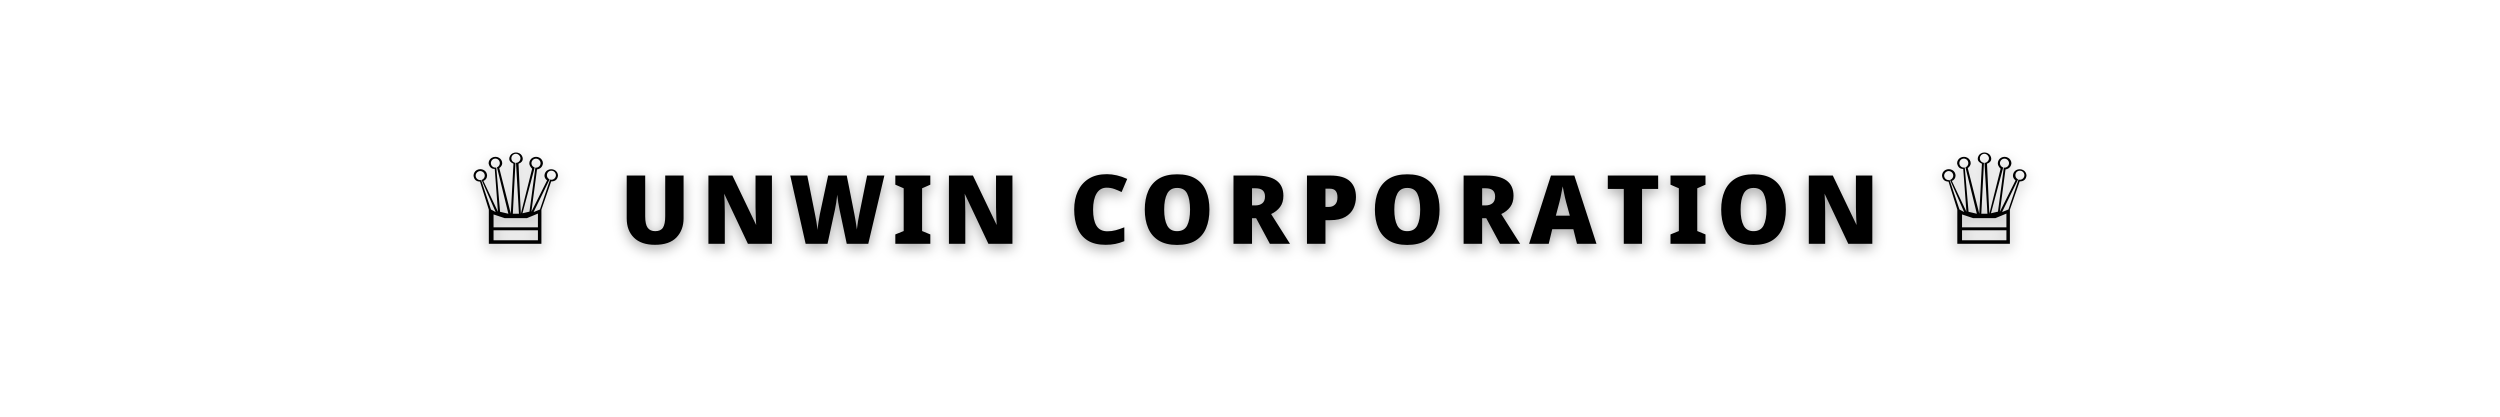
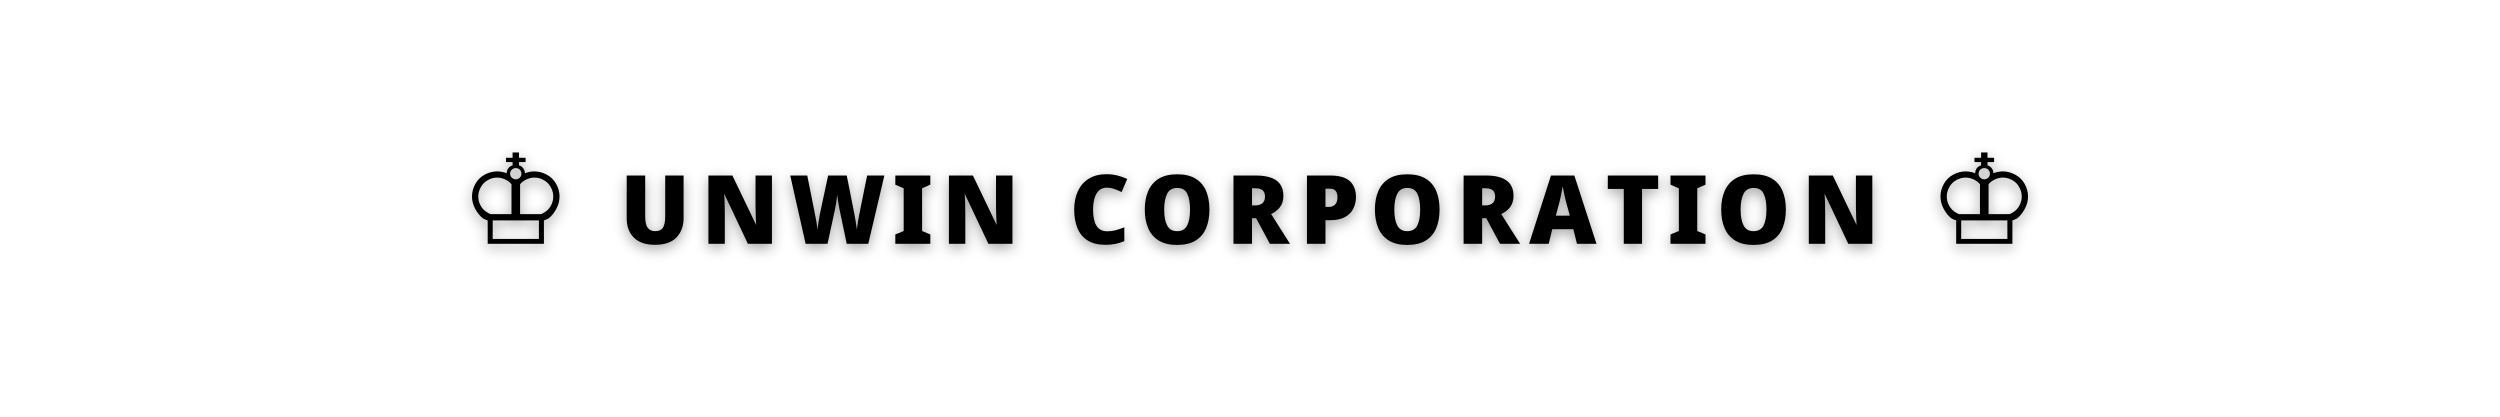
<svg xmlns="http://www.w3.org/2000/svg" viewBox="0 0 1200 200" width="1200" height="200" preserveAspectRatio="xMidYMid meet">
  <defs>
    <linearGradient id="rainbowTextReverse" x1="100%" y1="0%" x2="0%" y2="0%">
      <stop offset="0%">
        <animate attributeName="stop-color" values="#D32F2F;#9C27B0;#2196F3;#4CAF50;#FFEB3B;#F44336;#D32F2F" dur="10s" repeatCount="indefinite" />
      </stop>
      <stop offset="50%">
        <animate attributeName="stop-color" values="#9C27B0;#2196F3;#4CAF50;#FFEB3B;#F44336;#D32F2F;#9C27B0" dur="10s" repeatCount="indefinite" />
      </stop>
      <stop offset="100%">
        <animate attributeName="stop-color" values="#2196F3;#4CAF50;#FFEB3B;#F44336;#D32F2F;#9C27B0;#2196F3" dur="10s" repeatCount="indefinite" />
      </stop>
    </linearGradient>
    <filter id="shadow" x="-50%" y="-50%" width="200%" height="200%">
      <feDropShadow dx="0" dy="2" stdDeviation="3" flood-color="#000" flood-opacity="0.35" />
    </filter>
  </defs>
  <g filter="url(#shadow)">
    <text x="50%" y="50%" dominant-baseline="middle" text-anchor="middle" font-family="'Segoe UI Symbol', 'Noto Sans Display', 'Arial Unicode MS', sans-serif" font-weight="600" font-size="60" letter-spacing="4" fill="url(#rainbowTextReverse)">
-       ♕ ᴜɴᴡɪɴ ᴄᴏʀᴘᴏʀᴀᴛɪᴏɴ ♕
+       ♔ ᴜɴᴡɪɴ ᴄᴏʀᴘᴏʀᴀᴛɪᴏɴ ♔
    </text>
  </g>
</svg>
